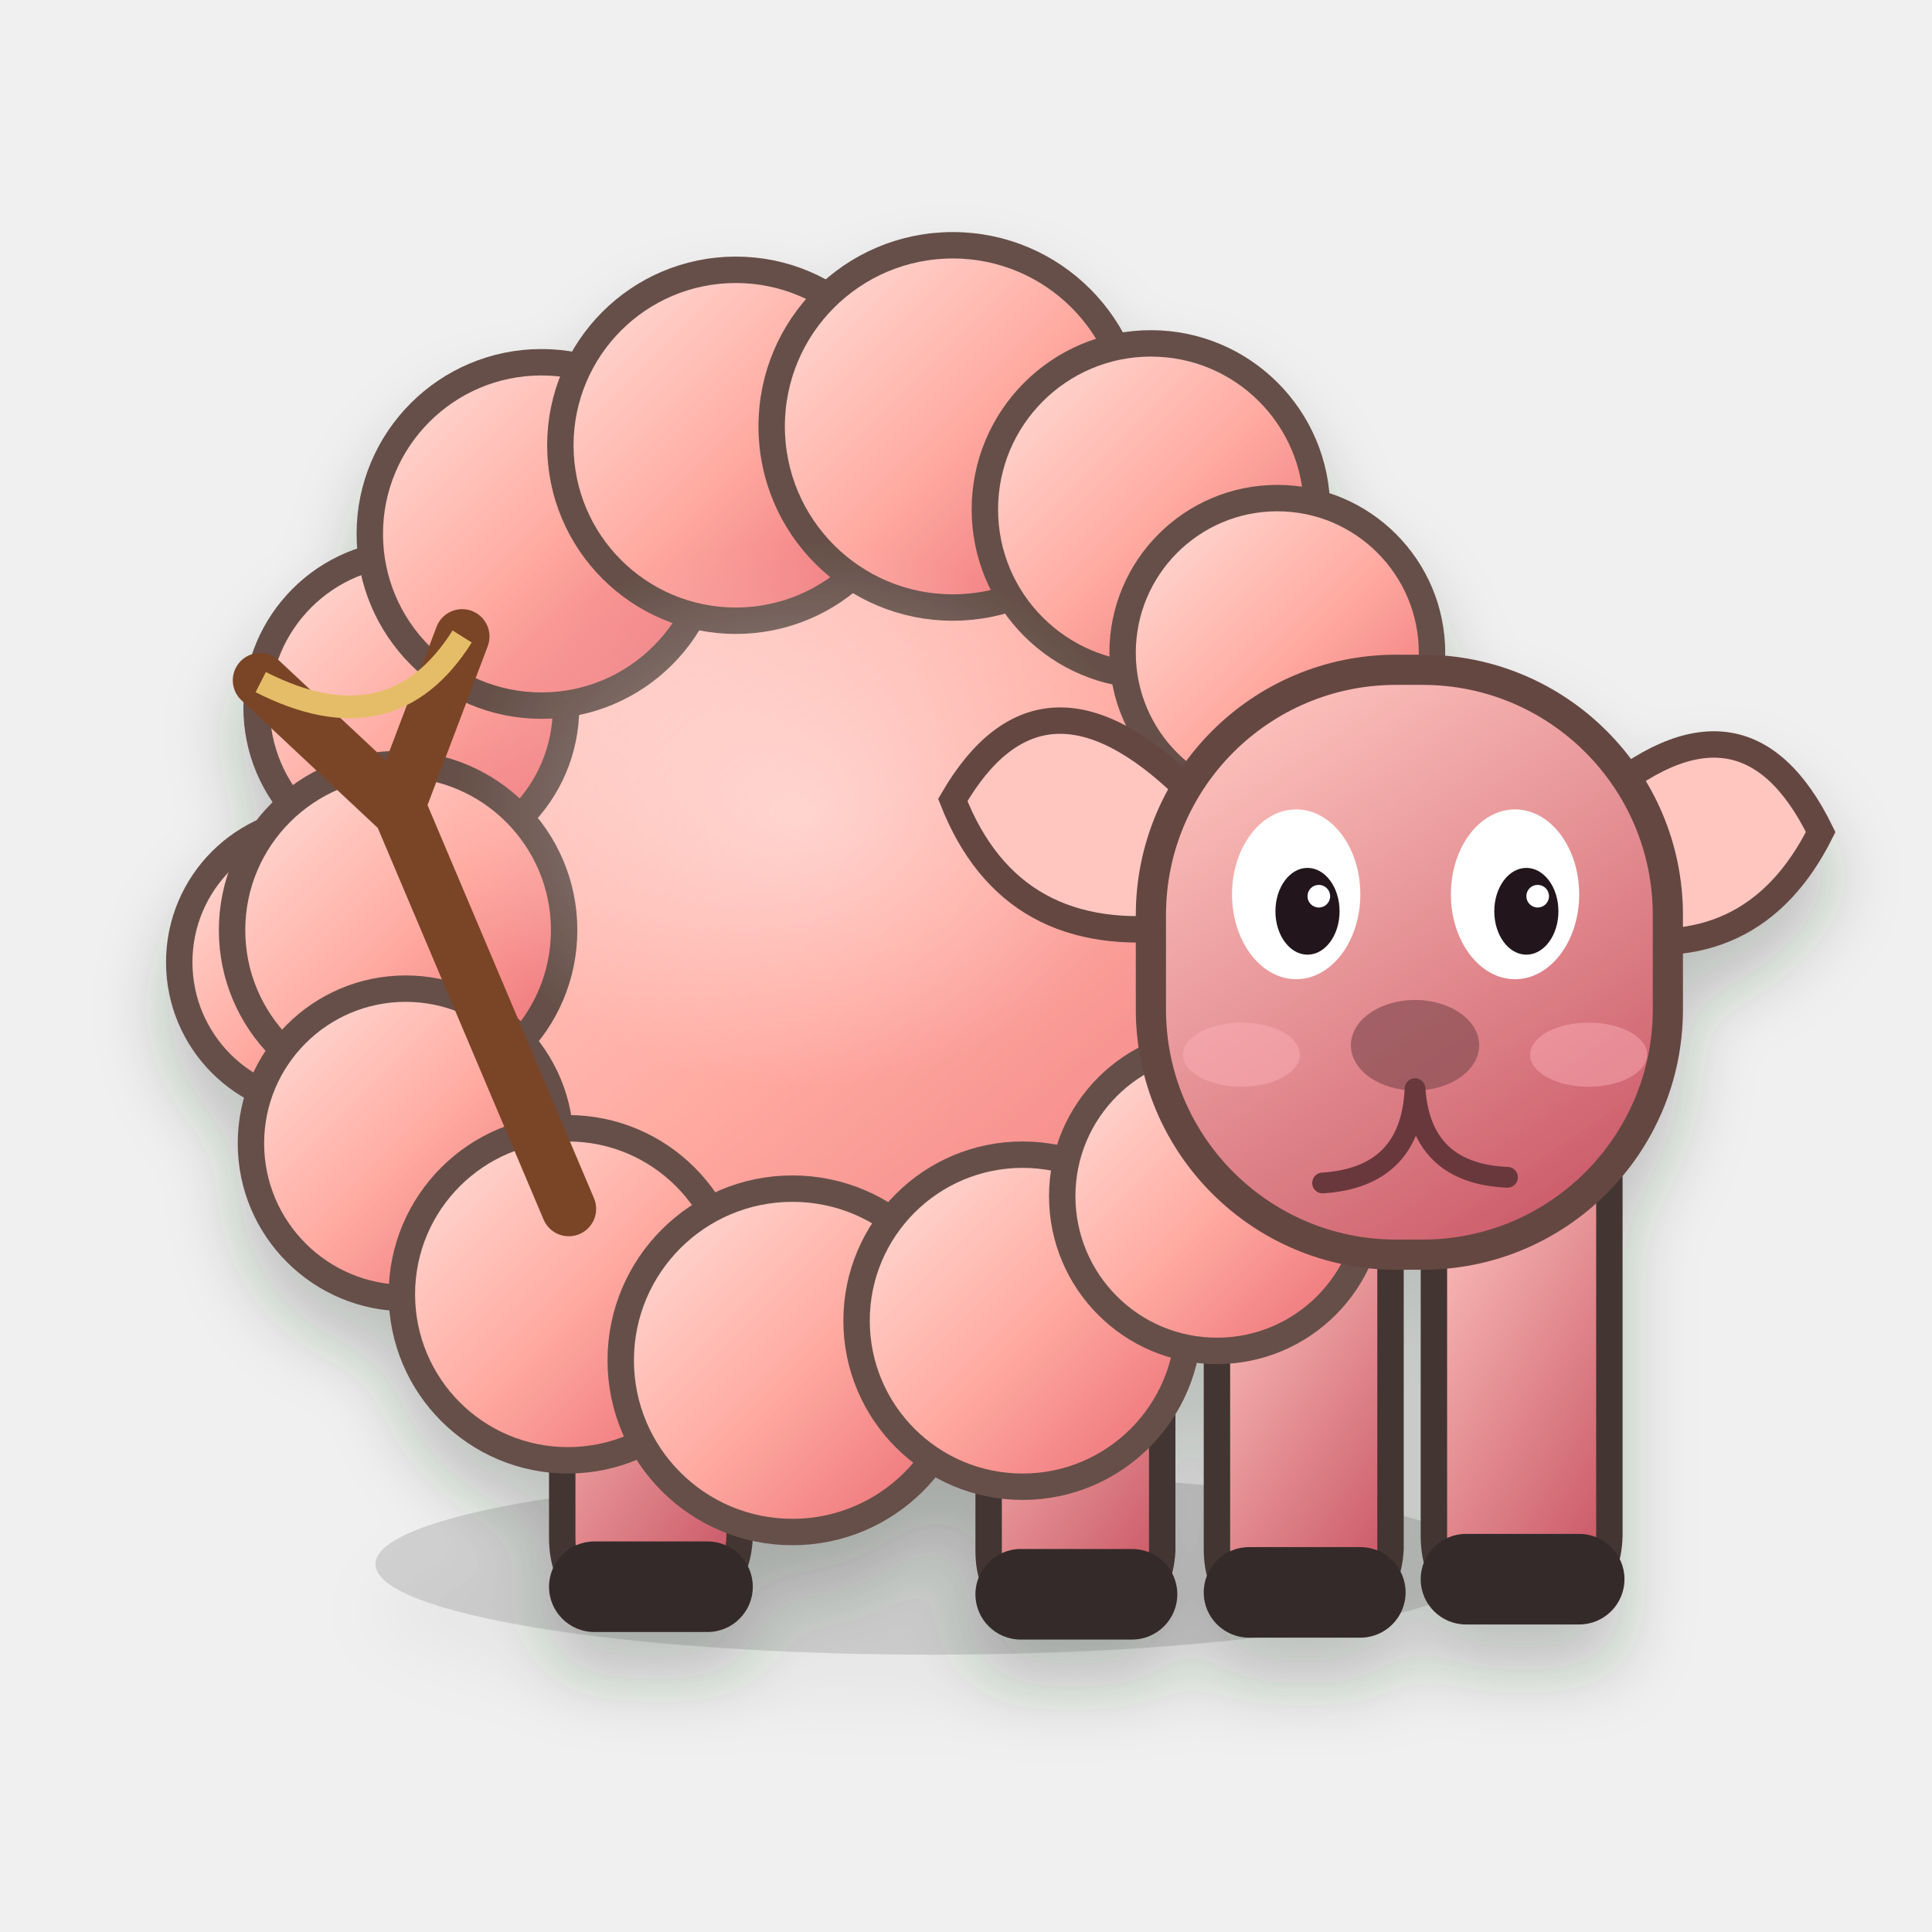
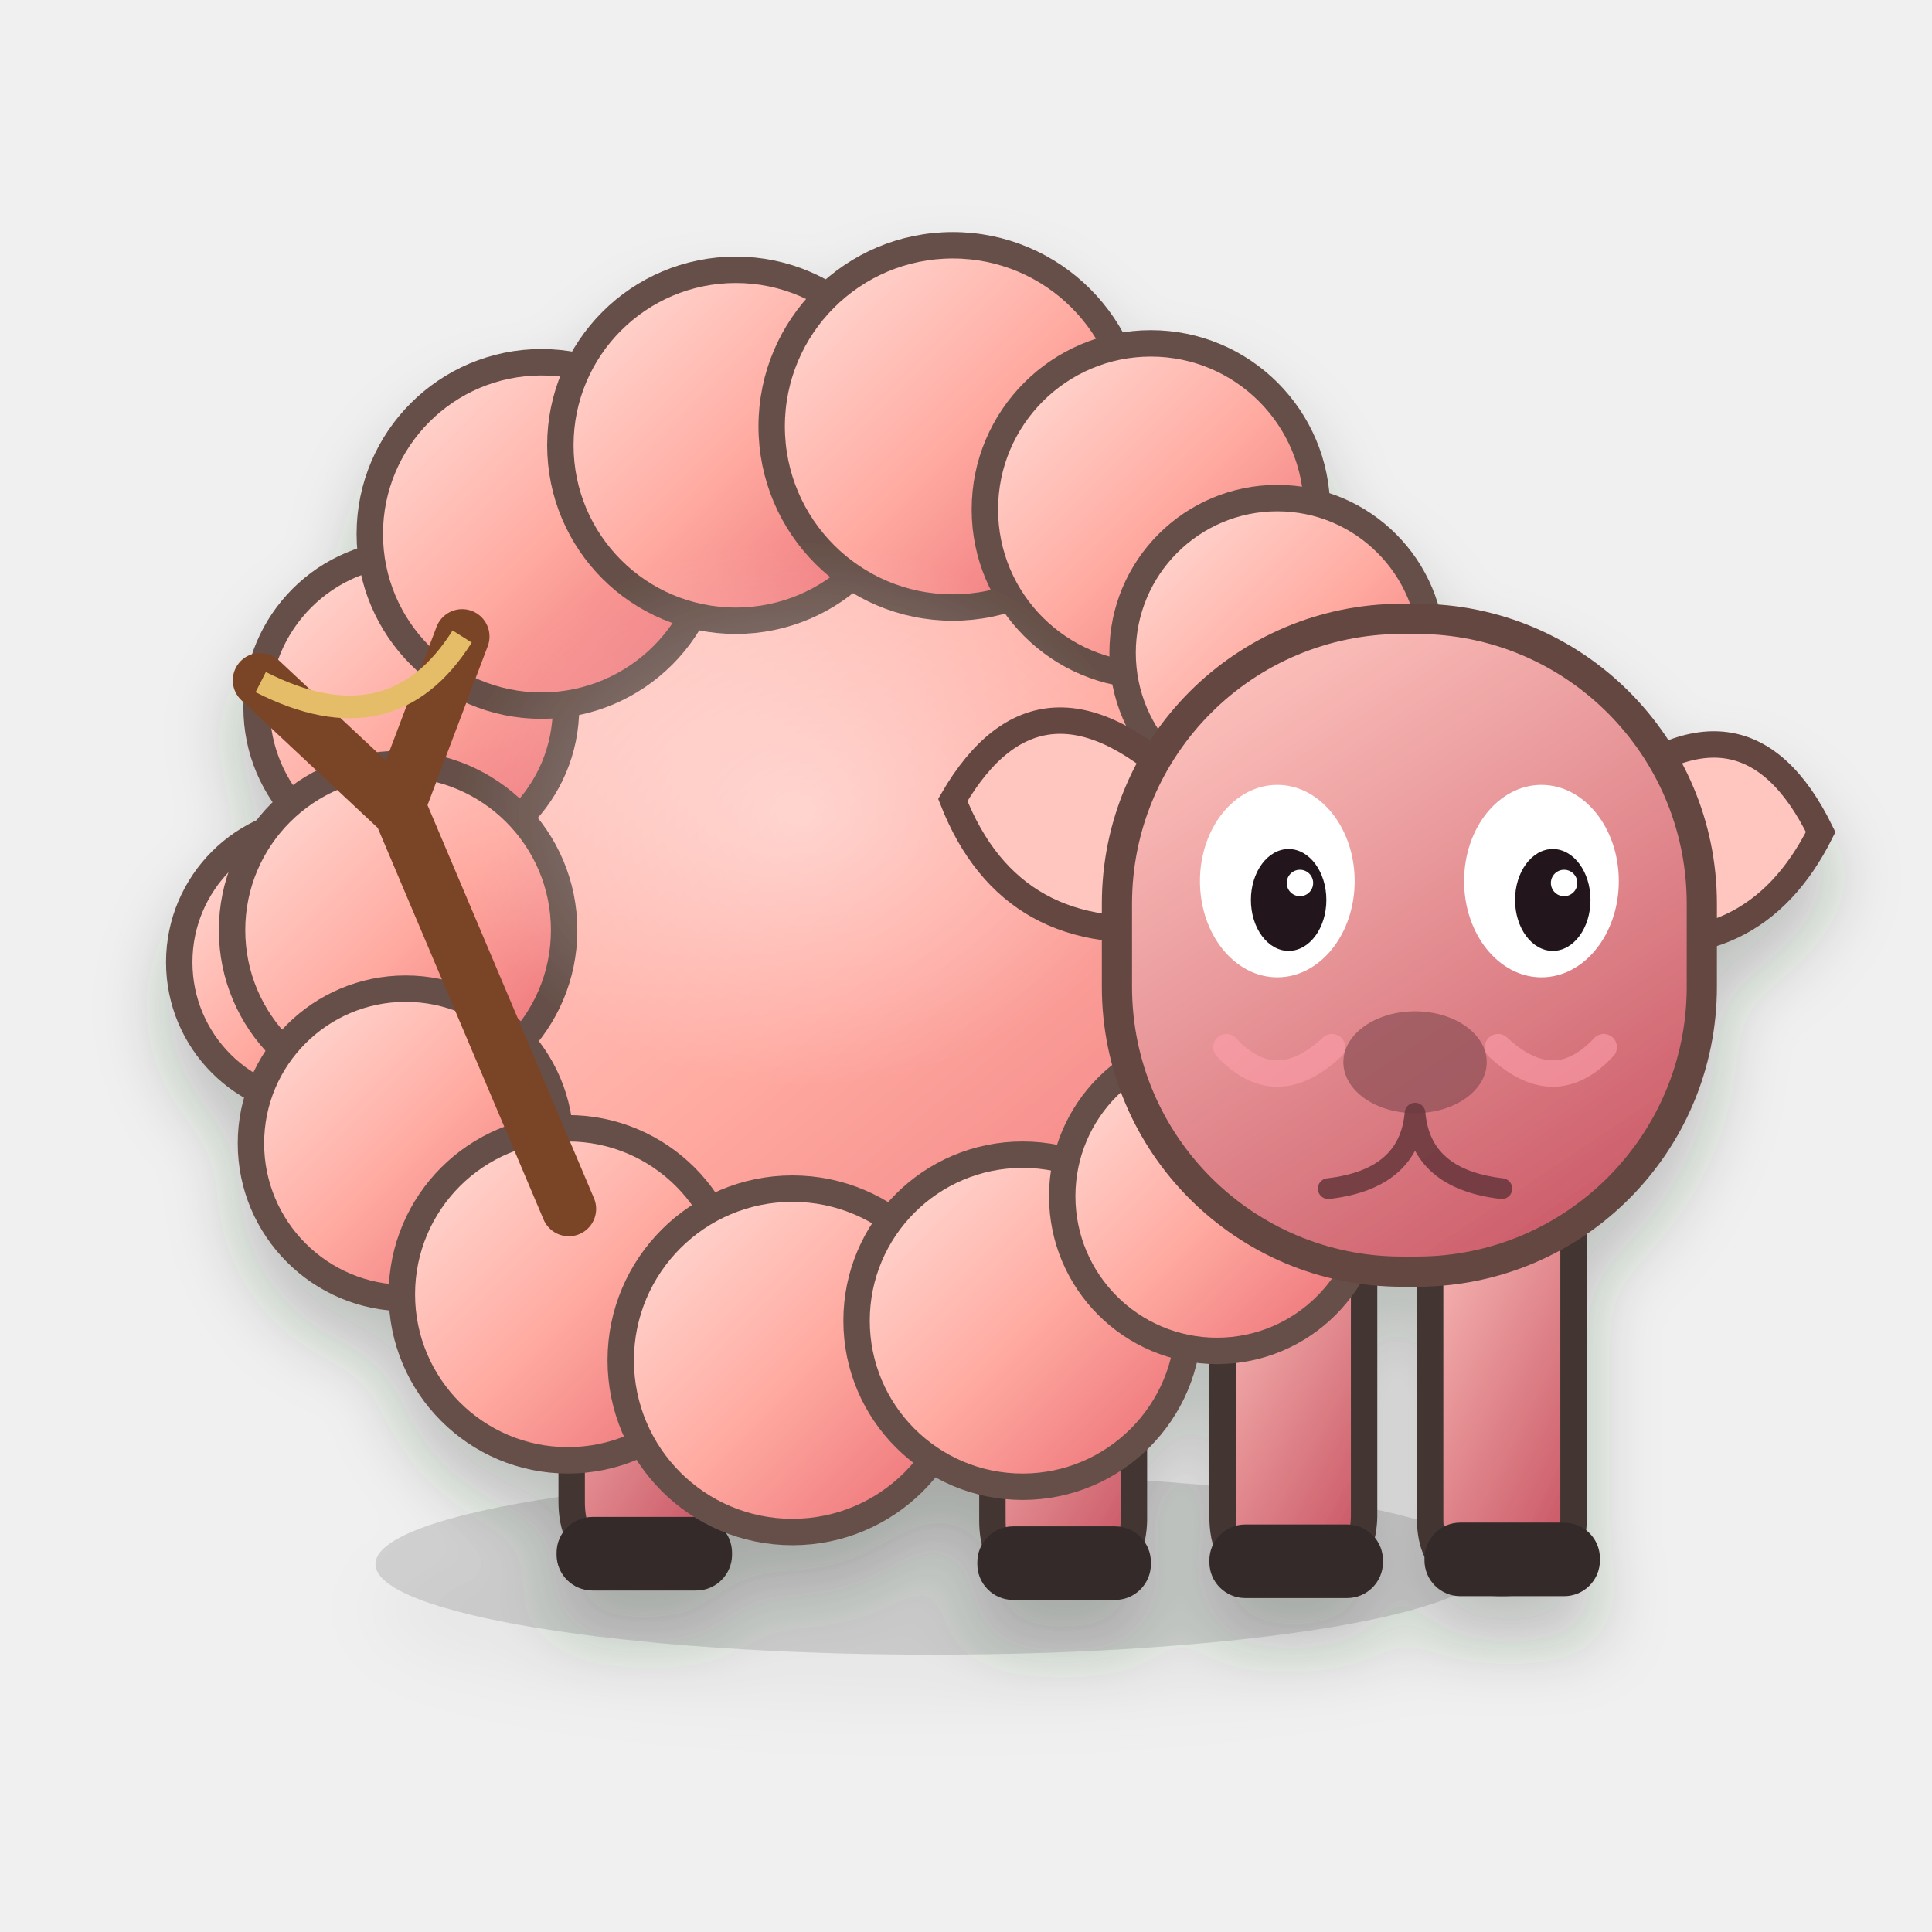
<svg xmlns="http://www.w3.org/2000/svg" width="1024" height="1024" viewBox="0 0 1024 1024" role="img" aria-labelledby="title-02">
  <defs>
    <linearGradient id="fur" x1="0" y1="0" x2="1" y2="1">
      <stop stop-color="#ffe2dc" />
      <stop offset=".52" stop-color="#ffaaa1" />
      <stop offset="1" stop-color="#e96770" />
    </linearGradient>
    <linearGradient id="face" x1=".2" y1="0" x2=".8" y2="1">
      <stop stop-color="#ffc6c0" />
      <stop offset="1" stop-color="#c95765" />
    </linearGradient>
    <linearGradient id="accent" x1="0" y1="0" x2="1" y2="1">
      <stop stop-color="#e2a73b" />
      <stop offset="1" stop-color="#8a4b26" />
    </linearGradient>
    <linearGradient id="accent2" x1="0" y1="0" x2="0" y2="1">
      <stop stop-color="#8a4b26" />
      <stop offset="1" stop-color="#e2a73b" />
    </linearGradient>
    <linearGradient id="rainbow">
      <stop stop-color="#ff6767" />
      <stop offset=".26" stop-color="#ffdc58" />
      <stop offset=".52" stop-color="#4dcf7b" />
      <stop offset=".76" stop-color="#5ba8ff" />
      <stop offset="1" stop-color="#cf76f4" />
    </linearGradient>
    <linearGradient id="aurora">
      <stop stop-color="#71f5e4" />
      <stop offset=".5" stop-color="#71bfff" />
      <stop offset="1" stop-color="#c181ff" />
    </linearGradient>
    <linearGradient id="galaxy">
      <stop stop-color="#151d4b" />
      <stop offset=".52" stop-color="#5441a8" />
      <stop offset="1" stop-color="#df65bc" />
    </linearGradient>
    <linearGradient id="ice" x1="0" y1="0" x2="1" y2="1">
      <stop stop-color="#fff" />
      <stop offset=".35" stop-color="#bcecff" />
      <stop offset=".7" stop-color="#8dbef7" />
      <stop offset="1" stop-color="#d7f8ff" />
    </linearGradient>
    <linearGradient id="nzstripe">
      <stop stop-color="#101820" />
      <stop offset=".45" stop-color="#101820" />
      <stop offset=".46" stop-color="#f6d35d" />
      <stop offset=".66" stop-color="#f6d35d" />
      <stop offset=".67" stop-color="#4eaa70" />
    </linearGradient>
    <radialGradient id="shine">
      <stop stop-color="#fff" stop-opacity=".75" />
      <stop offset="1" stop-color="#fff" stop-opacity="0" />
    </radialGradient>
    <filter id="shadow" x="-25%" y="-25%" width="150%" height="165%">
      <feDropShadow dx="0" dy="24" stdDeviation="18" flood-color="#243127" flood-opacity=".25" />
    </filter>
+     <style>
+       .sheep-body { transform-box: fill-box; transform-origin: 50% 100%; }
+       .sheep-body { animation: bodyFloat 1.15s ease-in-out infinite; }
+       .sheep-ear-left, .sheep-ear-right { transform-box: fill-box; transform-origin: 50% 100%; }
+       .sheep-ear-left { animation: earLeft 2.8s ease-in-out infinite; }
+       .sheep-ear-right { animation: earRight 3.1s ease-in-out infinite; }
+       .leg-front-a, .leg-back-a { transform-box: fill-box; transform-origin: 50% 8%; animation: legFront .58s ease-in-out infinite; }
+       .leg-front-b, .leg-back-b { transform-box: fill-box; transform-origin: 50% 8%; animation: legBack .58s ease-in-out infinite; animation-delay: 0.28s; }
+       .blink-line, .surprised-mouth { animation-delay: 0.17s; }
+       @keyframes bodyFloat { 0%, 100% { transform: translateY(0); } 45% { transform: translateY(-4px); } 70% { transform: translateY(1px); } }
+       @keyframes earLeft { 0%, 100% { transform: rotate(-7deg); } 48% { transform: rotate(3deg); } 56% { transform: rotate(-1deg); } }
+       @keyframes earRight { 0%, 100% { transform: rotate(8deg); } 52% { transform: rotate(-4deg); } 60% { transform: rotate(1deg); } }
+       @keyframes legFront { 0%, 100% { transform: rotate(7deg) translateY(0); } 45% { transform: rotate(-9deg) translateY(-4px); } 70% { transform: rotate(2deg) translateY(1px); } }
+       @keyframes legBack { 0%, 100% { transform: rotate(-8deg) translateY(0); } 45% { transform: rotate(9deg) translateY(-4px); } 70% { transform: rotate(-2deg) translateY(1px); } }
+     </style>
  </defs>
  <g filter="url(#shadow)">
    <ellipse cx="494" cy="829" rx="295" ry="48" fill="#243127" opacity=".16" />
    <g stroke="#433632" stroke-width="14" stroke-linejoin="round">
-       <path d="M298 630v185q0 39 46 39t48-39V640" fill="url(#face)" />
-       <path d="M524 653v169q0 37 45 37t47-37V649" fill="url(#face)" />
-       <path d="M645 638v183q0 38 45 38t47-38V629" fill="url(#face)" />
-       <path d="M760 607v207q0 39 46 39t47-39V591" fill="url(#face)" />
+       <g class="leg-front-a">
+         <path d="M303 620v176q0 34 37 34t38-34V626" fill="url(#face)" />
+       </g>
+       <g class="leg-back-a">
+         <path d="M526 638v168q0 34 37 34t38-34V638" fill="url(#face)" />
+       </g>
+       <g class="leg-front-b">
+         <path d="M648 625v179q0 34 37 34t38-34V617" fill="url(#face)" />
+       </g>
+       <g class="leg-back-b">
+         <path d="M758 600v205q0 34 38 34t38-34V586" fill="url(#face)" />
+       </g>
    </g>
    <g fill="#342b2b">
-       <rect x="291" y="817" width="108" height="48" rx="24" />
-       <rect x="517" y="821" width="107" height="48" rx="24" />
-       <rect x="638" y="820" width="107" height="48" rx="24" />
-       <rect x="753" y="813" width="108" height="48" rx="24" />
+       <rect x="295" y="804" width="93" height="39" rx="19" />
+       <rect x="518" y="809" width="92" height="39" rx="19" />
+       <rect x="641" y="808" width="92" height="39" rx="19" />
+       <rect x="755" y="807" width="93" height="39" rx="19" />
    </g>
-     <circle cx="171" cy="510" r="76" fill="url(#fur)" stroke="#665049" stroke-width="14" />
-     <ellipse cx="448" cy="505" rx="290" ry="244" fill="url(#fur)" stroke="#665049" stroke-width="16" />
-     <g fill="url(#fur)" stroke="#665049" stroke-width="14">
-       <circle cx="218" cy="375" r="82" />
-       <circle cx="287" cy="283" r="91" />
-       <circle cx="390" cy="236" r="93" />
-       <circle cx="505" cy="226" r="96" />
-       <circle cx="610" cy="270" r="88" />
-       <circle cx="677" cy="346" r="82" />
-       <circle cx="211" cy="493" r="88" />
-       <circle cx="215" cy="606" r="82" />
-       <circle cx="301" cy="686" r="88" />
-       <circle cx="420" cy="721" r="91" />
-       <circle cx="542" cy="700" r="88" />
-       <circle cx="645" cy="634" r="82" />
-     </g>
-     <ellipse cx="425" cy="432" rx="183" ry="145" fill="url(#shine)" opacity=".55" />
-     <path d="M629 418q-77-75-124 6 31 79 121 67z" fill="#ffc6c0" stroke="#654743" stroke-width="14" />
-     <path d="M846 425q78-68 119 16-36 72-116 55z" fill="#ffc6c0" stroke="#654743" stroke-width="14" />
-     <rect x="610" y="355" width="274" height="310" rx="130" fill="url(#face)" stroke="#654743" stroke-width="16" />
-     <ellipse cx="687" cy="474" rx="34" ry="45" fill="#fff" />
-     <ellipse cx="803" cy="474" rx="34" ry="45" fill="#fff" />
-     <ellipse cx="693" cy="483" rx="17" ry="23" fill="#21191b" />
-     <ellipse cx="809" cy="483" rx="17" ry="23" fill="#21191b" />
-     <circle cx="699" cy="475" r="6" fill="#fff" />
-     <circle cx="815" cy="475" r="6" fill="#fff" />
-     <ellipse cx="750" cy="554" rx="34" ry="24" fill="#8b4f56" opacity=".72" />
-     <path d="M750 577q-2 47-49 50m49-50q3 45 49 47" fill="none" stroke="#69383d" stroke-width="11" stroke-linecap="round" />
-     <ellipse cx="658" cy="559" rx="31" ry="17" fill="#ffb1bb" opacity=".45" />
-     <ellipse cx="842" cy="559" rx="31" ry="17" fill="#ffb1bb" opacity=".45" />
-     <g transform="rotate(-18 250 505)">
-       <path d="M236 420l-48-87m48 87 61-76m-60 75 20 231" fill="none" stroke="#7a4526" stroke-width="29" stroke-linecap="round" />
-       <path d="M188 334q55 55 109 10" fill="none" stroke="#e5bd68" stroke-width="12" />
+     <g class="sheep-body">
+       <circle cx="171" cy="510" r="76" fill="url(#fur)" stroke="#665049" stroke-width="14" />
+       <ellipse cx="448" cy="505" rx="290" ry="244" fill="url(#fur)" stroke="#665049" stroke-width="16" />
+       <g fill="url(#fur)" stroke="#665049" stroke-width="14">
+         <circle cx="218" cy="375" r="82" />
+         <circle cx="287" cy="283" r="91" />
+         <circle cx="390" cy="236" r="93" />
+         <circle cx="505" cy="226" r="96" />
+         <circle cx="610" cy="270" r="88" />
+         <circle cx="677" cy="346" r="82" />
+         <circle cx="211" cy="493" r="88" />
+         <circle cx="215" cy="606" r="82" />
+         <circle cx="301" cy="686" r="88" />
+         <circle cx="420" cy="721" r="91" />
+         <circle cx="542" cy="700" r="88" />
+         <circle cx="645" cy="634" r="82" />
+       </g>
+       <ellipse cx="425" cy="432" rx="183" ry="145" fill="url(#shine)" opacity=".55" />
+       <path class="sheep-ear-left" d="M629 418q-77-75-124 6 31 79 121 67z" fill="#ffc6c0" stroke="#654743" stroke-width="14" />
+       <path class="sheep-ear-right" d="M846 425q78-68 119 16-36 72-116 55z" fill="#ffc6c0" stroke="#654743" stroke-width="14" />
+       <rect x="592" y="328" width="310" height="346" rx="151" fill="url(#face)" stroke="#654743" stroke-width="16" />
+       <ellipse cx="677" cy="467" rx="41" ry="51" fill="#fff" />
+       <ellipse cx="817" cy="467" rx="41" ry="51" fill="#fff" />
+       <ellipse cx="683" cy="477" rx="20" ry="27" fill="#21191b">
+         <animate attributeName="cx" values="683;690;683;677;683" dur="3.7s" repeatCount="indefinite" />
+       </ellipse>
+       <ellipse cx="823" cy="477" rx="20" ry="27" fill="#21191b">
+         <animate attributeName="cx" values="823;830;823;817;823" dur="3.7s" repeatCount="indefinite" />
+       </ellipse>
+       <circle cx="689" cy="468" r="7" fill="#fff" />
+       <circle cx="829" cy="468" r="7" fill="#fff" />
+       <path class="blink-line" d="M641 477q36 24 72 0M781 477q36 24 72 0" fill="none" stroke="#c95765" stroke-width="14" stroke-linecap="round" opacity="0">
+         <animate attributeName="opacity" values="0;0;1;1;0;0" keyTimes="0;.39;.43;.48;.53;1" dur="4.9s" repeatCount="indefinite" />
+       </path>
+       <ellipse cx="750" cy="563" rx="38" ry="27" fill="#8b4f56" opacity=".7" />
+       <path d="M750 590q-3 35-46 40m46-40q3 35 46 40" fill="none" stroke="#69383d" stroke-width="11" stroke-linecap="round" opacity=".88">
+         <animate attributeName="opacity" values=".88;.88;0;0;.88;.88" keyTimes="0;.39;.43;.48;.53;1" dur="5.9s" repeatCount="indefinite" />
+       </path>
+       <ellipse class="surprised-mouth" cx="750" cy="604" rx="25" ry="32" fill="#69383d" opacity="0">
+         <animate attributeName="opacity" values="0;0;1;1;0;0" keyTimes="0;.39;.43;.48;.53;1" dur="5.9s" repeatCount="indefinite" />
+       </ellipse>
+       <path d="M706 555q-30 28-56 0M794 555q30 28 56 0" fill="none" stroke="#ff9eaa" stroke-width="14" stroke-linecap="round" opacity=".58" />
+       <g transform="rotate(-18 250 505)">
+         <path d="M236 420l-48-87m48 87 61-76m-60 75 20 231" fill="none" stroke="#7a4526" stroke-width="29" stroke-linecap="round" />
+         <path d="M188 334q55 55 109 10" fill="none" stroke="#e5bd68" stroke-width="12" />
+       </g>
    </g>
  </g>
</svg>
